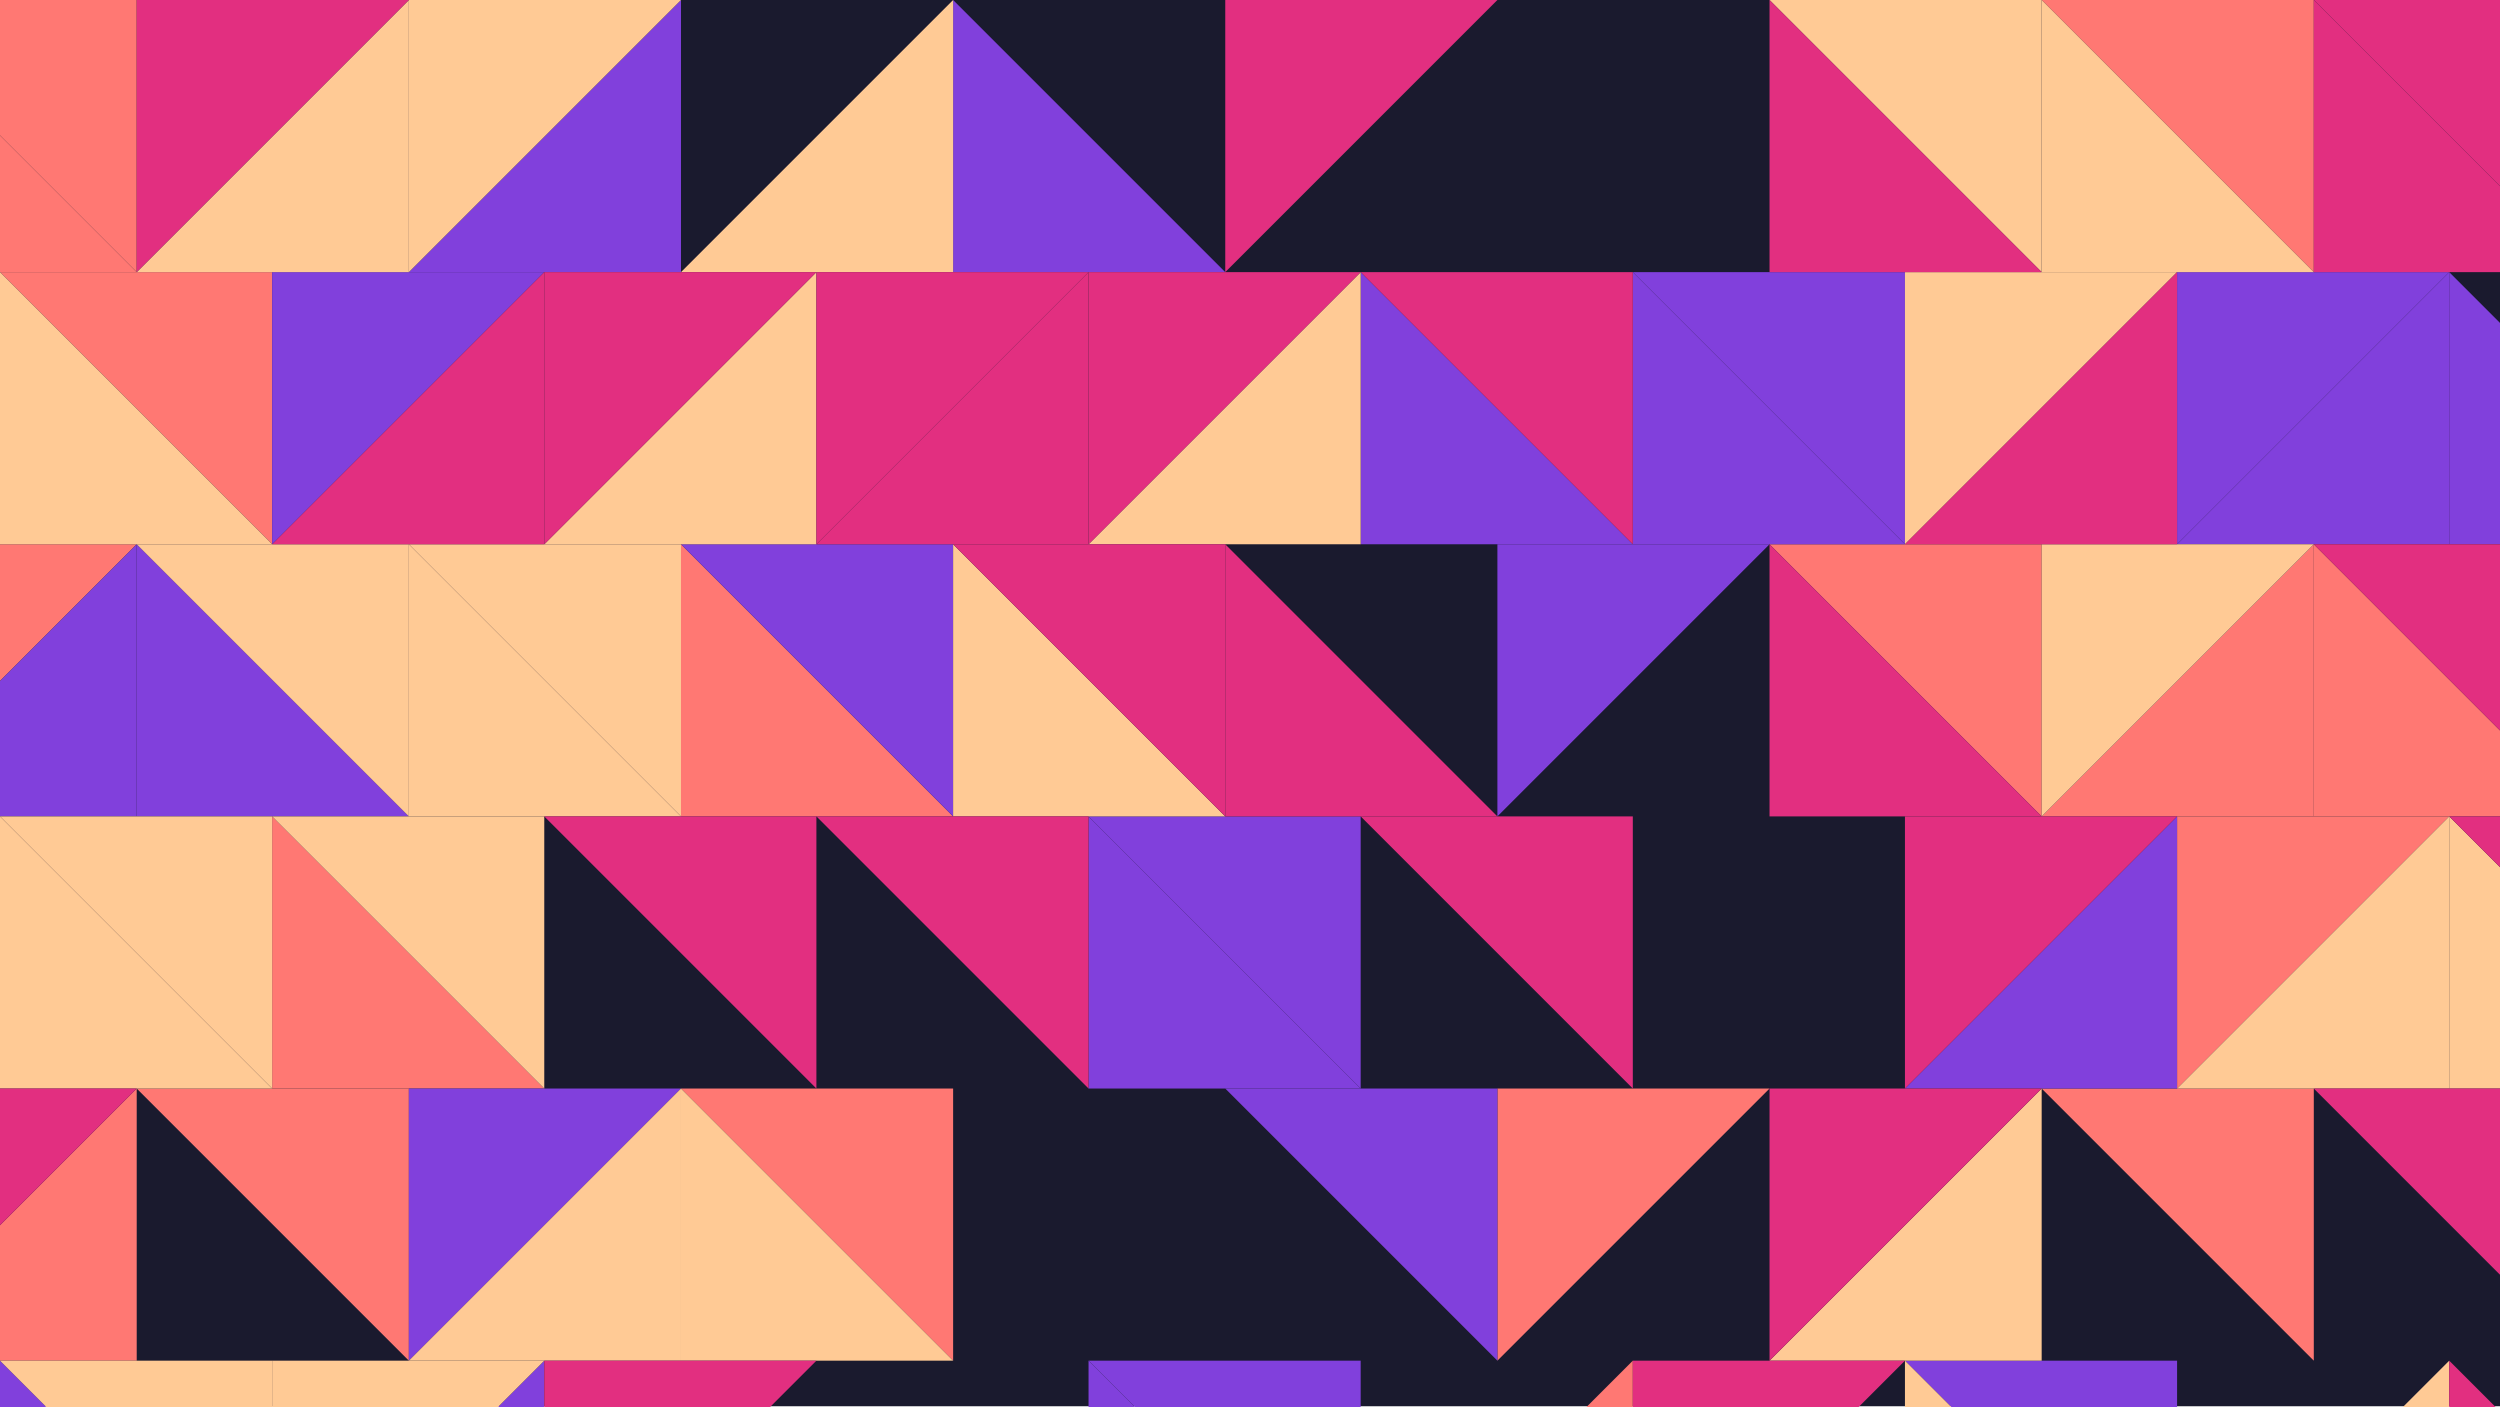
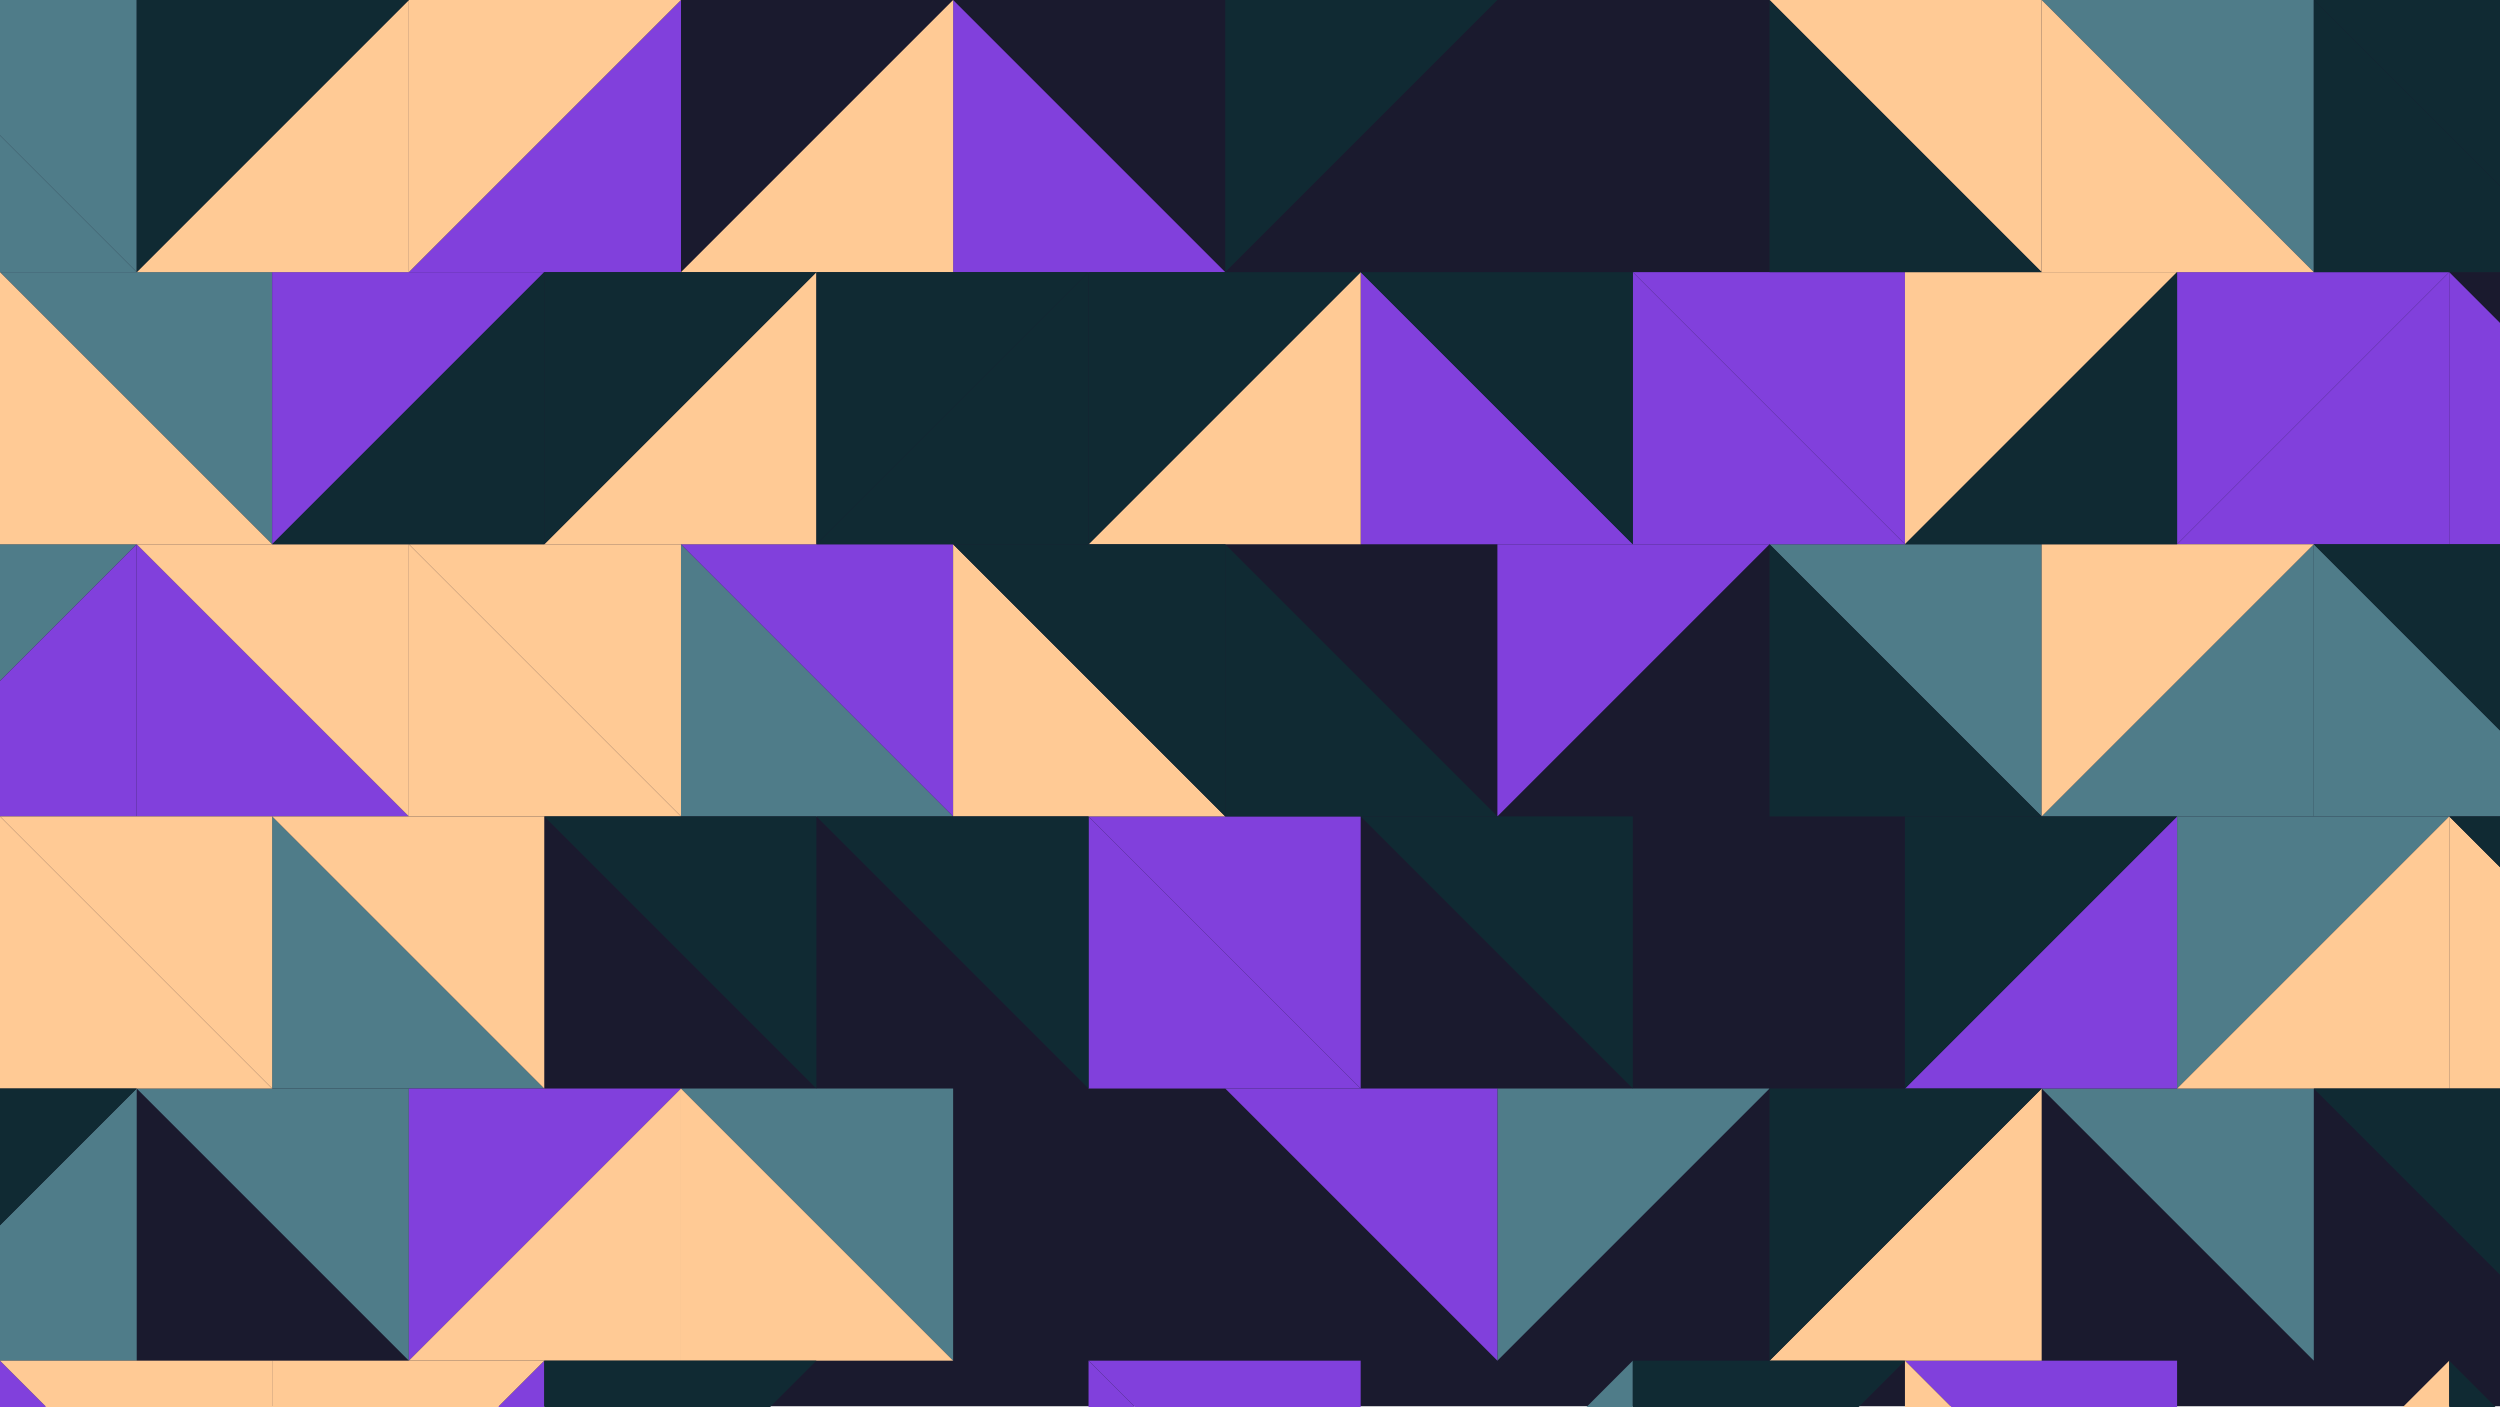
<svg xmlns="http://www.w3.org/2000/svg" width="1920" height="1080" viewBox="0 0 1920 1080">
  <rect width="1920" height="1080" fill="#1a1a2e" />
-   <g fill="#ff7873">
+   <g fill="#4F7C89">
    <path d="M-209,-209L0,-209L0,0Z" />
    <path d="M1045,-209L1254,-209L1254,0Z" />
    <path d="M-104,0L105,0L105,209Z" />
    <path d="M-104,0L105,209L-104,209Z" />
    <path d="M1568,0L1777,0L1777,209Z" />
    <path d="M0,209L209,209L209,418Z" />
    <path d="M2090,209L2299,209L2090,418Z" />
    <path d="M-104,418L105,418L-104,627Z" />
    <path d="M523,418L732,627L523,627Z" />
    <path d="M1359,418L1568,418L1568,627Z" />
    <path d="M1777,418L1777,627L1568,627Z" />
    <path d="M1777,418L1986,627L1777,627Z" />
    <path d="M-209,627L0,627L-209,836Z" />
    <path d="M209,627L418,836L209,836Z" />
    <path d="M1672,627L1881,627L1672,836Z" />
    <path d="M2090,627L2299,627L2090,836Z" />
    <path d="M105,836L105,1045L-104,1045Z" />
    <path d="M105,836L314,836L314,1045Z" />
    <path d="M523,836L732,836L732,1045Z" />
    <path d="M1150,836L1359,836L1150,1045Z" />
    <path d="M1568,836L1777,836L1777,1045Z" />
    <path d="M1254,1045L1254,1254L1045,1254Z" />
    <path d="M314,1254L523,1254L523,1463Z" />
    <path d="M732,1254L941,1254L732,1463Z" />
    <path d="M2195,1254L2404,1254L2404,1463Z" />
    <path d="M2195,1254L2404,1463L2195,1463Z" />
  </g>
  <g fill="#8140dc">
    <path d="M-209,-209L0,0L-209,0Z" />
    <path d="M1881,-209L2090,-209L1881,0Z" />
    <path d="M523,0L523,209L314,209Z" />
    <path d="M732,0L941,209L732,209Z" />
    <path d="M1986,0L2195,209L1986,209Z" />
    <path d="M2195,0L2404,0L2195,209Z" />
    <path d="M209,209L418,209L209,418Z" />
    <path d="M1045,209L1254,418L1045,418Z" />
    <path d="M1254,209L1463,209L1463,418Z" />
    <path d="M1254,209L1463,418L1254,418Z" />
    <path d="M1672,209L1881,209L1672,418Z" />
    <path d="M1881,209L1881,418L1672,418Z" />
    <path d="M1881,209L2090,418L1881,418Z" />
    <path d="M2299,209L2299,418L2090,418Z" />
    <path d="M105,418L105,627L-104,627Z" />
    <path d="M105,418L314,627L105,627Z" />
    <path d="M523,418L732,418L732,627Z" />
    <path d="M1150,418L1359,418L1150,627Z" />
    <path d="M836,627L1045,627L1045,836Z" />
    <path d="M836,627L1045,836L836,836Z" />
    <path d="M1672,627L1672,836L1463,836Z" />
    <path d="M314,836L523,836L314,1045Z" />
    <path d="M941,836L1150,836L1150,1045Z" />
    <path d="M0,1045L209,1254L0,1254Z" />
    <path d="M418,1045L418,1254L209,1254Z" />
    <path d="M836,1045L1045,1045L1045,1254Z" />
    <path d="M836,1045L1045,1254L836,1254Z" />
    <path d="M1463,1045L1672,1045L1672,1254Z" />
    <path d="M-104,1254L105,1463L-104,1463Z" />
    <path d="M941,1254L1150,1254L941,1463Z" />
    <path d="M1150,1254L1150,1463L941,1463Z" />
    <path d="M1150,1254L1359,1254L1359,1463Z" />
    <path d="M1359,1254L1568,1254L1568,1463Z" />
    <path d="M2195,1254L2195,1463L1986,1463Z" />
  </g>
  <g fill="#ffca95">
    <path d="M209,-209L418,-209L209,0Z" />
    <path d="M418,-209L418,0L209,0Z" />
    <path d="M418,-209L627,-209L418,0Z" />
    <path d="M627,-209L836,0L627,0Z" />
    <path d="M1254,-209L1463,0L1254,0Z" />
    <path d="M314,0L314,209L105,209Z" />
    <path d="M314,0L523,0L314,209Z" />
    <path d="M732,0L732,209L523,209Z" />
    <path d="M1359,0L1568,0L1568,209Z" />
    <path d="M1568,0L1777,209L1568,209Z" />
    <path d="M0,209L209,418L0,418Z" />
    <path d="M627,209L627,418L418,418Z" />
    <path d="M1045,209L1045,418L836,418Z" />
    <path d="M1463,209L1672,209L1463,418Z" />
    <path d="M105,418L314,418L314,627Z" />
    <path d="M314,418L523,418L523,627Z" />
    <path d="M314,418L523,627L314,627Z" />
    <path d="M732,418L941,627L732,627Z" />
    <path d="M1568,418L1777,418L1568,627Z" />
    <path d="M0,627L209,627L209,836Z" />
    <path d="M0,627L209,836L0,836Z" />
    <path d="M209,627L418,627L418,836Z" />
    <path d="M1881,627L1881,836L1672,836Z" />
    <path d="M1881,627L2090,836L1881,836Z" />
    <path d="M523,836L523,1045L314,1045Z" />
    <path d="M523,836L732,1045L523,1045Z" />
    <path d="M1568,836L1568,1045L1359,1045Z" />
    <path d="M1986,836L2195,1045L1986,1045Z" />
    <path d="M0,1045L209,1045L209,1254Z" />
    <path d="M209,1045L418,1045L209,1254Z" />
    <path d="M1463,1045L1672,1254L1463,1254Z" />
    <path d="M1881,1045L1881,1254L1672,1254Z" />
    <path d="M2299,1045L2299,1254L2090,1254Z" />
    <path d="M105,1254L314,1254L314,1463Z" />
    <path d="M314,1254L523,1463L314,1463Z" />
  </g>
-   <g fill="#e22f80">
+   <g fill="#102A33">
    <path d="M836,-209L1045,-209L1045,0Z" />
    <path d="M836,-209L1045,0L836,0Z" />
    <path d="M1672,-209L1672,0L1463,0Z" />
    <path d="M2090,-209L2299,-209L2299,0Z" />
    <path d="M2090,-209L2299,0L2090,0Z" />
    <path d="M105,0L314,0L105,209Z" />
    <path d="M941,0L1150,0L941,209Z" />
    <path d="M1359,0L1568,209L1359,209Z" />
    <path d="M1777,0L1986,0L1986,209Z" />
    <path d="M1777,0L1986,209L1777,209Z" />
    <path d="M0,209L0,418L-209,418Z" />
    <path d="M418,209L418,418L209,418Z" />
    <path d="M418,209L627,209L418,418Z" />
    <path d="M627,209L836,209L627,418Z" />
    <path d="M836,209L836,418L627,418Z" />
    <path d="M836,209L1045,209L836,418Z" />
    <path d="M1045,209L1254,209L1254,418Z" />
    <path d="M1672,209L1672,418L1463,418Z" />
    <path d="M732,418L941,418L941,627Z" />
    <path d="M941,418L1150,627L941,627Z" />
    <path d="M1359,418L1568,627L1359,627Z" />
    <path d="M1777,418L1986,418L1986,627Z" />
    <path d="M2195,418L2195,627L1986,627Z" />
    <path d="M2195,418L2404,418L2404,627Z" />
    <path d="M0,627L0,836L-209,836Z" />
    <path d="M418,627L627,627L627,836Z" />
    <path d="M627,627L836,627L836,836Z" />
    <path d="M1045,627L1254,627L1254,836Z" />
    <path d="M1463,627L1672,627L1463,836Z" />
    <path d="M1881,627L2090,627L2090,836Z" />
    <path d="M2299,627L2299,836L2090,836Z" />
    <path d="M-104,836L105,836L-104,1045Z" />
    <path d="M1359,836L1568,836L1359,1045Z" />
    <path d="M1777,836L1986,836L1986,1045Z" />
    <path d="M1986,836L2195,836L2195,1045Z" />
    <path d="M2195,836L2404,836L2404,1045Z" />
    <path d="M-209,1045L0,1045L0,1254Z" />
    <path d="M418,1045L627,1045L418,1254Z" />
    <path d="M1254,1045L1463,1045L1254,1254Z" />
    <path d="M1881,1045L2090,1254L1881,1254Z" />
    <path d="M523,1254L732,1463L523,1463Z" />
    <path d="M941,1254L941,1463L732,1463Z" />
    <path d="M1359,1254L1568,1463L1359,1463Z" />
    <path d="M1568,1254L1777,1254L1568,1463Z" />
    <path d="M1777,1254L1777,1463L1568,1463Z" />
    <path d="M1986,1254L2195,1254L1986,1463Z" />
  </g>
</svg>
